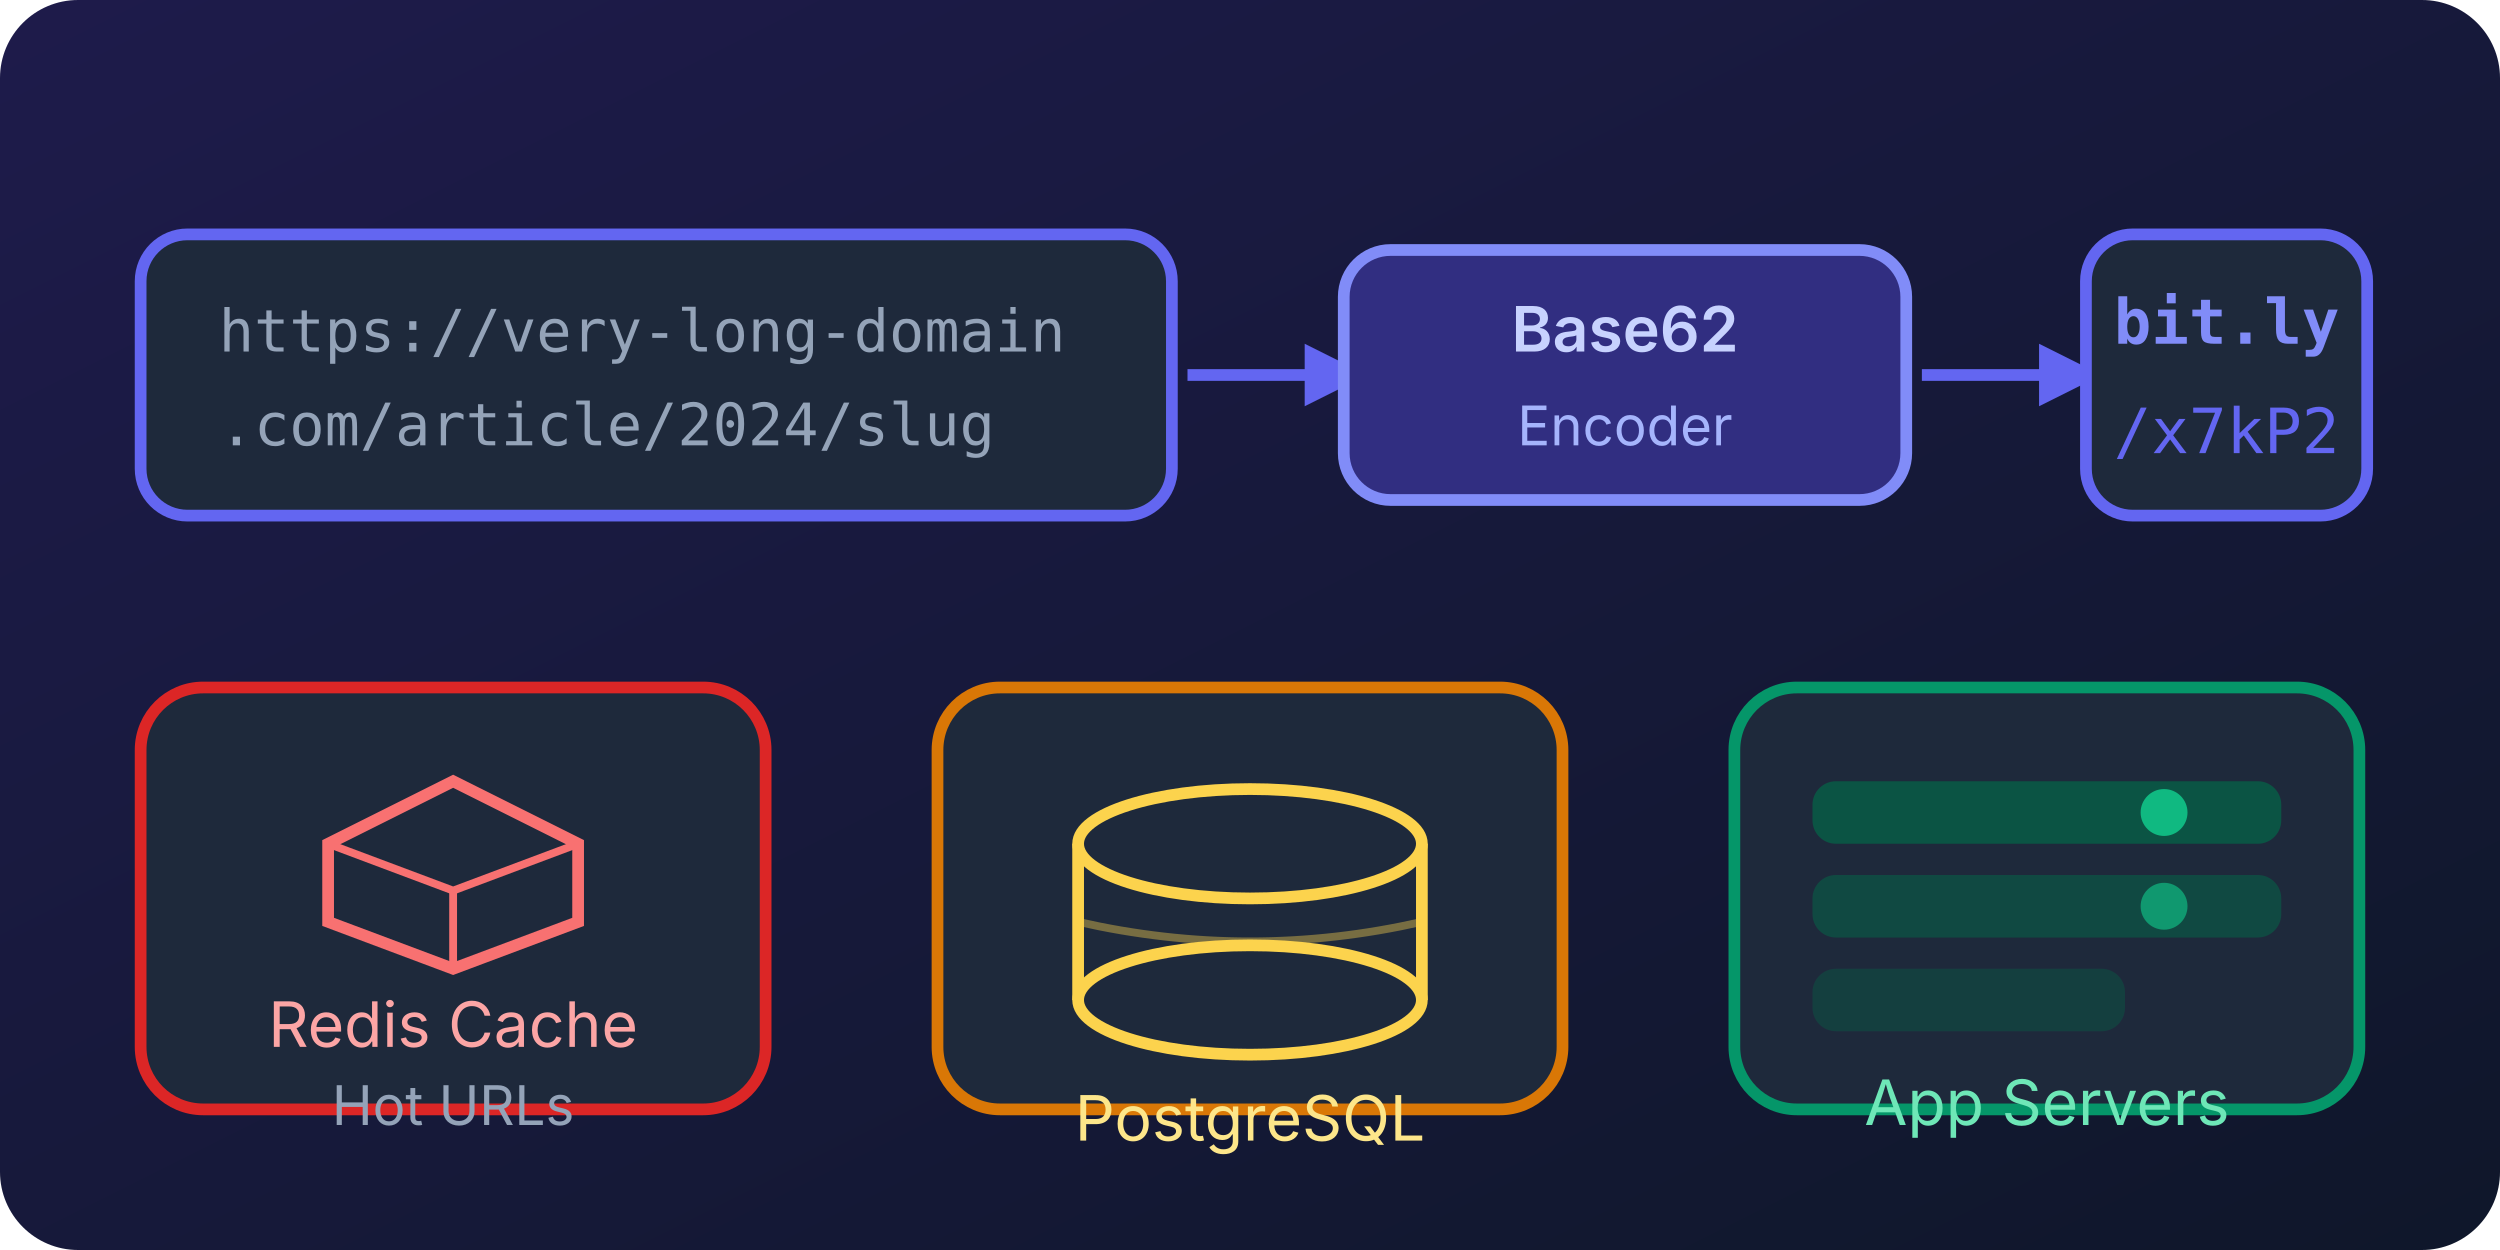
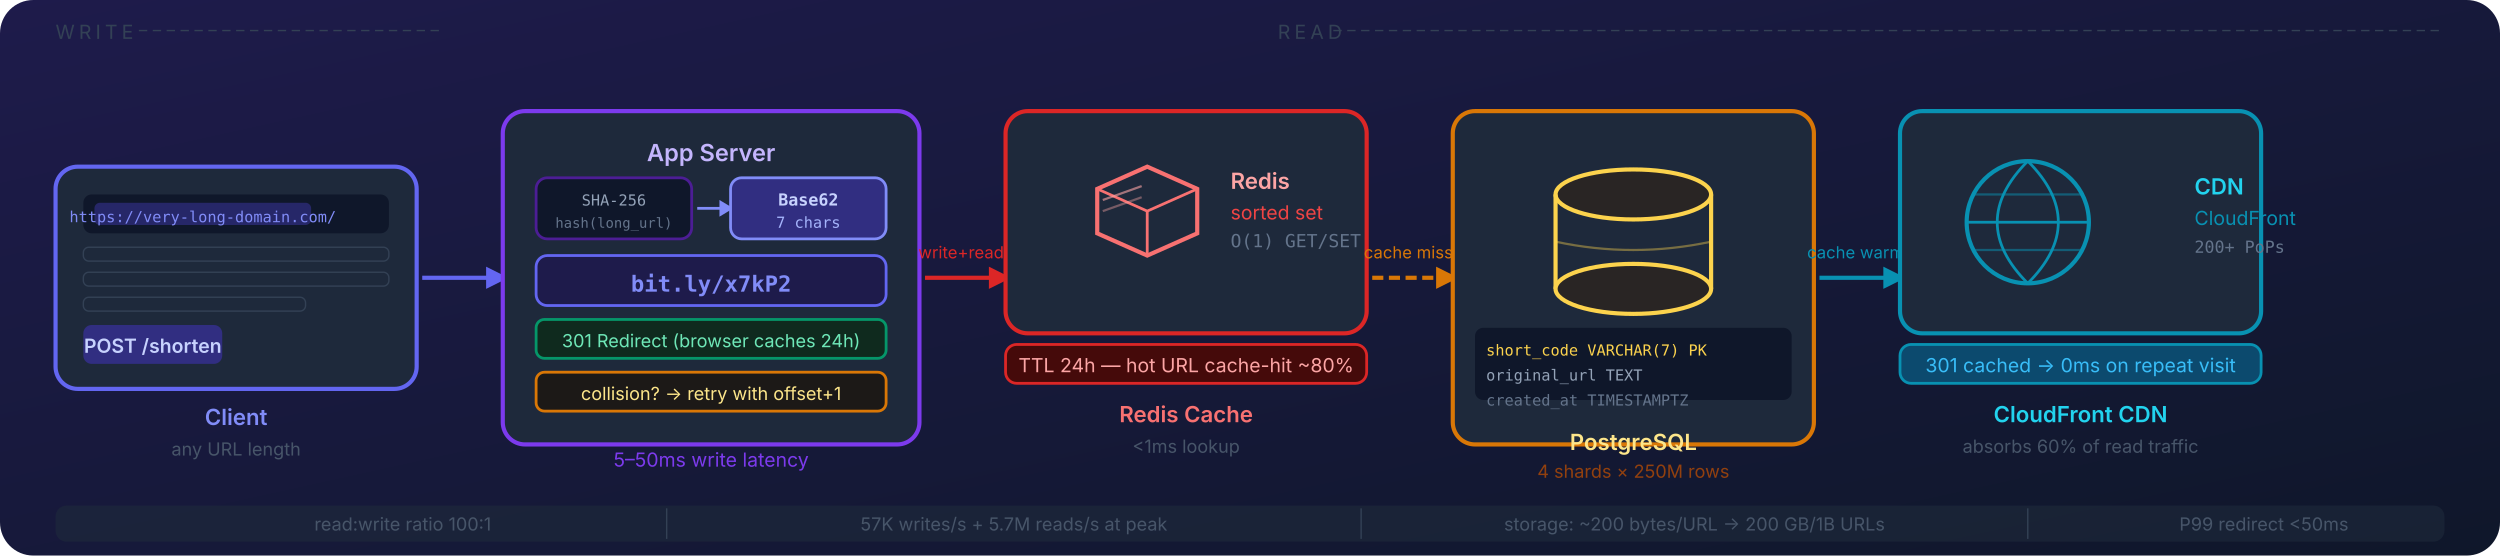
- <svg xmlns="http://www.w3.org/2000/svg" viewBox="0 0 320 160" fill="none">
+ <svg xmlns="http://www.w3.org/2000/svg" viewBox="0 0 900 200" fill="none">
  <defs>
    <linearGradient id="bg-url" x1="0" y1="0" x2="1" y2="1">
      <stop offset="0%" stop-color="#1E1B4B" />
      <stop offset="100%" stop-color="#0F172A" />
    </linearGradient>
  </defs>
-   <rect width="320" height="160" fill="url(#bg-url)" rx="10" />
-   <rect x="18" y="30" width="132" height="36" rx="6" fill="#1E293B" stroke="#6366F1" stroke-width="1.5" />
-   <text x="28" y="45" font-family="monospace" font-size="7.5" fill="#94A3B8">https://very-long-domain</text>
-   <text x="28" y="57" font-family="monospace" font-size="7.5" fill="#94A3B8">.com/article/2024/slug</text>
-   <path d="M 152 48 L 170 48" stroke="#6366F1" stroke-width="1.5" />
-   <polygon points="167,44 175,48 167,52" fill="#6366F1" />
-   <rect x="172" y="32" width="72" height="32" rx="6" fill="#312E81" stroke="#818CF8" stroke-width="1.5" />
-   <text x="208" y="45" font-family="Inter,sans-serif" font-size="8" fill="#C7D2FE" text-anchor="middle" font-weight="600">Base62</text>
-   <text x="208" y="57" font-family="Inter,sans-serif" font-size="7" fill="#A5B4FC" text-anchor="middle">Encoder</text>
-   <path d="M 246 48 L 264 48" stroke="#6366F1" stroke-width="1.5" />
-   <polygon points="261,44 269,48 261,52" fill="#6366F1" />
-   <rect x="267" y="30" width="36" height="36" rx="6" fill="#1E293B" stroke="#6366F1" stroke-width="1.5" />
-   <text x="285" y="44" font-family="monospace" font-size="8" fill="#818CF8" text-anchor="middle" font-weight="700">bit.ly</text>
-   <text x="285" y="58" font-family="monospace" font-size="8" fill="#6366F1" text-anchor="middle">/x7kP2</text>
-   <rect x="18" y="88" width="80" height="54" rx="8" fill="#1E293B" stroke="#DC2626" stroke-width="1.5" />
-   <path d="M 42 108 L 58 100 L 74 108 L 74 118 L 58 124 L 42 118 Z" fill="none" stroke="#F87171" stroke-width="1.5" />
-   <path d="M 42 108 L 58 114 L 74 108" fill="none" stroke="#F87171" stroke-width="1" />
-   <path d="M 58 114 L 58 124" stroke="#F87171" stroke-width="1" />
-   <text x="58" y="134" font-family="Inter,sans-serif" font-size="8" fill="#FCA5A5" text-anchor="middle">Redis Cache</text>
-   <text x="58" y="144" font-family="Inter,sans-serif" font-size="7" fill="#94A3B8" text-anchor="middle">Hot URLs</text>
-   <rect x="120" y="88" width="80" height="54" rx="8" fill="#1E293B" stroke="#D97706" stroke-width="1.5" />
-   <ellipse cx="160" cy="108" rx="22" ry="7" fill="none" stroke="#FCD34D" stroke-width="1.5" />
-   <path d="M 138 108 L 138 128" stroke="#FCD34D" stroke-width="1.5" />
-   <path d="M 182 108 L 182 128" stroke="#FCD34D" stroke-width="1.5" />
-   <ellipse cx="160" cy="128" rx="22" ry="7" fill="none" stroke="#FCD34D" stroke-width="1.5" />
-   <path d="M 138 118 Q 160 123 182 118" stroke="#FCD34D" stroke-width="1" fill="none" opacity="0.4" />
-   <text x="160" y="146" font-family="Inter,sans-serif" font-size="8" fill="#FDE68A" text-anchor="middle">PostgreSQL</text>
-   <rect x="222" y="88" width="80" height="54" rx="8" fill="#1E293B" stroke="#059669" stroke-width="1.5" />
-   <rect x="232" y="100" width="60" height="8" rx="3" fill="#065F46" opacity="0.8" />
-   <rect x="232" y="112" width="60" height="8" rx="3" fill="#065F46" opacity="0.6" />
-   <rect x="232" y="124" width="40" height="8" rx="3" fill="#065F46" opacity="0.4" />
-   <circle cx="277" cy="104" r="3" fill="#10B981" />
-   <circle cx="277" cy="116" r="3" fill="#10B981" opacity="0.7" />
-   <text x="262" y="144" font-family="Inter,sans-serif" font-size="8" fill="#6EE7B7" text-anchor="middle">App Servers</text>
+   <rect width="900" height="200" fill="url(#bg-url)" rx="12" />
+   <text x="20" y="14" font-family="Inter,sans-serif" font-size="7" fill="#334155" letter-spacing="1.5">WRITE</text>
+   <line x1="50" y1="11" x2="160" y2="11" stroke="#334155" stroke-width="0.5" stroke-dasharray="3,2" />
+   <text x="460" y="14" font-family="Inter,sans-serif" font-size="7" fill="#334155" letter-spacing="1.5">READ</text>
+   <line x1="480" y1="11" x2="880" y2="11" stroke="#334155" stroke-width="0.5" stroke-dasharray="3,2" />
+   <rect x="20" y="60" width="130" height="80" rx="8" fill="#1E293B" stroke="#6366F1" stroke-width="1.5" />
+   <rect x="30" y="70" width="110" height="14" rx="3" fill="#0F172A" />
+   <rect x="34" y="73" width="78" height="8" rx="2" fill="#312E81" opacity="0.7" />
+   <text x="73" y="80" font-family="monospace" font-size="5.5" fill="#818CF8" text-anchor="middle">https://very-long-domain.com/</text>
+   <rect x="30" y="89" width="110" height="5" rx="2" fill="#1E293B" stroke="#334155" stroke-width="0.5" />
+   <rect x="30" y="98" width="110" height="5" rx="2" fill="#1E293B" stroke="#334155" stroke-width="0.5" />
+   <rect x="30" y="107" width="80" height="5" rx="2" fill="#1E293B" stroke="#334155" stroke-width="0.5" />
+   <rect x="30" y="117" width="50" height="14" rx="3" fill="#312E81" />
+   <text x="55" y="127" font-family="Inter,sans-serif" font-size="7" fill="#C7D2FE" text-anchor="middle" font-weight="600">POST /shorten</text>
+   <text x="85" y="153" font-family="Inter,sans-serif" font-size="8" fill="#818CF8" text-anchor="middle" font-weight="600">Client</text>
+   <text x="85" y="164" font-family="Inter,sans-serif" font-size="6.5" fill="#475569" text-anchor="middle">any URL length</text>
+   <path d="M 152 100 L 178 100" stroke="#6366F1" stroke-width="1.5" />
+   <polygon points="175,96 183,100 175,104" fill="#6366F1" />
+   <rect x="181" y="40" width="150" height="120" rx="8" fill="#1E293B" stroke="#7C3AED" stroke-width="1.5" />
+   <text x="256" y="58" font-family="Inter,sans-serif" font-size="8.5" fill="#C4B5FD" text-anchor="middle" font-weight="600">App Server</text>
+   <rect x="193" y="64" width="56" height="22" rx="4" fill="#0F172A" stroke="#4C1D95" stroke-width="1" />
+   <text x="221" y="74" font-family="monospace" font-size="5.5" fill="#94A3B8" text-anchor="middle">SHA-256</text>
+   <text x="221" y="82" font-family="monospace" font-size="5" fill="#64748B" text-anchor="middle">hash(long_url)</text>
+   <path d="M 251 75 L 261 75" stroke="#818CF8" stroke-width="1" />
+   <polygon points="259,72 264,75 259,78" fill="#818CF8" />
+   <rect x="263" y="64" width="56" height="22" rx="4" fill="#312E81" stroke="#818CF8" stroke-width="1" />
+   <text x="291" y="74" font-family="monospace" font-size="6" fill="#C7D2FE" text-anchor="middle" font-weight="700">Base62</text>
+   <text x="291" y="82" font-family="monospace" font-size="5.5" fill="#A5B4FC" text-anchor="middle">7 chars</text>
+   <rect x="193" y="92" width="126" height="18" rx="4" fill="#1E1B4B" stroke="#6366F1" stroke-width="1" />
+   <text x="256" y="105" font-family="monospace" font-size="8" fill="#818CF8" text-anchor="middle" font-weight="700">bit.ly/x7kP2</text>
+   <rect x="193" y="115" width="126" height="14" rx="3" fill="#0F2A1E" stroke="#059669" stroke-width="1" />
+   <text x="256" y="125" font-family="Inter,sans-serif" font-size="6.5" fill="#6EE7B7" text-anchor="middle">301 Redirect (browser caches 24h)</text>
+   <rect x="193" y="134" width="126" height="14" rx="3" fill="#1C1917" stroke="#D97706" stroke-width="1" />
+   <text x="256" y="144" font-family="Inter,sans-serif" font-size="6.5" fill="#FDE68A" text-anchor="middle">collision? → retry with offset+1</text>
+   <text x="256" y="168" font-family="Inter,sans-serif" font-size="7" fill="#7C3AED" text-anchor="middle">5–50ms write latency</text>
+   <path d="M 333 100 L 359 100" stroke="#DC2626" stroke-width="1.5" />
+   <polygon points="356,96 364,100 356,104" fill="#DC2626" />
+   <text x="346" y="93" font-family="Inter,sans-serif" font-size="6" fill="#DC2626" text-anchor="middle">write+read</text>
+   <rect x="362" y="40" width="130" height="80" rx="8" fill="#1E293B" stroke="#DC2626" stroke-width="1.5" />
+   <path d="M 395 68 L 413 60 L 431 68 L 431 84 L 413 92 L 395 84 Z" fill="#1E293B" stroke="#F87171" stroke-width="1.5" />
+   <path d="M 395 68 L 413 76 L 431 68" fill="none" stroke="#F87171" stroke-width="1" />
+   <path d="M 413 76 L 413 92" stroke="#F87171" stroke-width="1" />
+   <path d="M 397 72 L 411 67" stroke="#FCA5A5" stroke-width="0.8" opacity="0.6" />
+   <path d="M 397 76 L 411 71" stroke="#FCA5A5" stroke-width="0.8" opacity="0.4" />
+   <text x="443" y="68" font-family="Inter,sans-serif" font-size="8" fill="#FCA5A5" font-weight="600">Redis</text>
+   <text x="443" y="79" font-family="Inter,sans-serif" font-size="7" fill="#EF4444">sorted set</text>
+   <text x="443" y="89" font-family="monospace" font-size="6.5" fill="#64748B">O(1) GET/SET</text>
+   <rect x="362" y="124" width="130" height="14" rx="4" fill="#450A0A" stroke="#DC2626" stroke-width="1" />
+   <text x="427" y="134" font-family="Inter,sans-serif" font-size="7" fill="#FCA5A5" text-anchor="middle">TTL 24h — hot URL cache-hit ~80%</text>
+   <text x="427" y="152" font-family="Inter,sans-serif" font-size="8" fill="#F87171" text-anchor="middle" font-weight="600">Redis Cache</text>
+   <text x="427" y="163" font-family="Inter,sans-serif" font-size="6.5" fill="#475569" text-anchor="middle">&lt;1ms lookup</text>
+   <path d="M 494 100 L 520 100" stroke="#D97706" stroke-width="1.5" stroke-dasharray="4,2" />
+   <polygon points="517,96 525,100 517,104" fill="#D97706" />
+   <text x="507" y="93" font-family="Inter,sans-serif" font-size="6" fill="#D97706" text-anchor="middle">cache miss</text>
+   <rect x="523" y="40" width="130" height="120" rx="8" fill="#1E293B" stroke="#D97706" stroke-width="1.5" />
+   <ellipse cx="588" cy="70" rx="28" ry="9" fill="#292524" stroke="#FCD34D" stroke-width="1.5" />
+   <path d="M 560 70 L 560 104" stroke="#FCD34D" stroke-width="1.5" />
+   <path d="M 616 70 L 616 104" stroke="#FCD34D" stroke-width="1.5" />
+   <ellipse cx="588" cy="104" rx="28" ry="9" fill="#292524" stroke="#FCD34D" stroke-width="1.5" />
+   <path d="M 560 87 Q 588 93 616 87" stroke="#FCD34D" stroke-width="0.8" fill="none" opacity="0.4" />
+   <rect x="531" y="118" width="114" height="26" rx="3" fill="#0F172A" />
+   <text x="535" y="128" font-family="monospace" font-size="5.5" fill="#FCD34D">short_code  VARCHAR(7) PK</text>
+   <text x="535" y="137" font-family="monospace" font-size="5.5" fill="#94A3B8">original_url TEXT</text>
+   <text x="535" y="146" font-family="monospace" font-size="5.5" fill="#64748B">created_at   TIMESTAMPTZ</text>
+   <text x="588" y="162" font-family="Inter,sans-serif" font-size="8" fill="#FDE68A" text-anchor="middle" font-weight="600">PostgreSQL</text>
+   <text x="588" y="172" font-family="Inter,sans-serif" font-size="6.5" fill="#92400E" text-anchor="middle">4 shards × 250M rows</text>
+   <path d="M 655 100 L 681 100" stroke="#0891B2" stroke-width="1.5" />
+   <polygon points="678,96 686,100 678,104" fill="#0891B2" />
+   <text x="668" y="93" font-family="Inter,sans-serif" font-size="6" fill="#0891B2" text-anchor="middle">cache warm</text>
+   <rect x="684" y="40" width="130" height="80" rx="8" fill="#1E293B" stroke="#0891B2" stroke-width="1.5" />
+   <circle cx="730" cy="80" r="22" fill="none" stroke="#0891B2" stroke-width="1.5" />
+   <path d="M 730 58 Q 741 69 741 80 Q 741 91 730 102" stroke="#0891B2" stroke-width="1" fill="none" />
+   <path d="M 730 58 Q 719 69 719 80 Q 719 91 730 102" stroke="#0891B2" stroke-width="1" fill="none" />
+   <line x1="708" y1="80" x2="752" y2="80" stroke="#0891B2" stroke-width="1" />
+   <line x1="710" y1="70" x2="750" y2="70" stroke="#0891B2" stroke-width="0.8" opacity="0.5" />
+   <line x1="710" y1="90" x2="750" y2="90" stroke="#0891B2" stroke-width="0.8" opacity="0.5" />
+   <text x="790" y="70" font-family="Inter,sans-serif" font-size="8" fill="#22D3EE" font-weight="600">CDN</text>
+   <text x="790" y="81" font-family="Inter,sans-serif" font-size="7" fill="#0891B2">CloudFront</text>
+   <text x="790" y="91" font-family="monospace" font-size="6" fill="#64748B">200+ PoPs</text>
+   <rect x="684" y="124" width="130" height="14" rx="4" fill="#0C4A6E" stroke="#0891B2" stroke-width="1" />
+   <text x="749" y="134" font-family="Inter,sans-serif" font-size="7" fill="#38BDF8" text-anchor="middle">301 cached → 0ms on repeat visit</text>
+   <text x="749" y="152" font-family="Inter,sans-serif" font-size="8" fill="#22D3EE" text-anchor="middle" font-weight="600">CloudFront CDN</text>
+   <text x="749" y="163" font-family="Inter,sans-serif" font-size="6.5" fill="#475569" text-anchor="middle">absorbs 60% of read traffic</text>
+   <rect x="20" y="182" width="860" height="13" rx="4" fill="#1E293B" opacity="0.6" />
+   <text x="145" y="191" font-family="Inter,sans-serif" font-size="6.5" fill="#475569" text-anchor="middle">read:write ratio 100:1</text>
+   <line x1="240" y1="183" x2="240" y2="194" stroke="#334155" stroke-width="0.5" />
+   <text x="365" y="191" font-family="Inter,sans-serif" font-size="6.5" fill="#475569" text-anchor="middle">57K writes/s + 5.7M reads/s at peak</text>
+   <line x1="490" y1="183" x2="490" y2="194" stroke="#334155" stroke-width="0.5" />
+   <text x="610" y="191" font-family="Inter,sans-serif" font-size="6.5" fill="#475569" text-anchor="middle">storage: ~200 bytes/URL → 200 GB/1B URLs</text>
+   <line x1="730" y1="183" x2="730" y2="194" stroke="#334155" stroke-width="0.5" />
+   <text x="815" y="191" font-family="Inter,sans-serif" font-size="6.5" fill="#475569" text-anchor="middle">P99 redirect &lt;50ms</text>
</svg>
